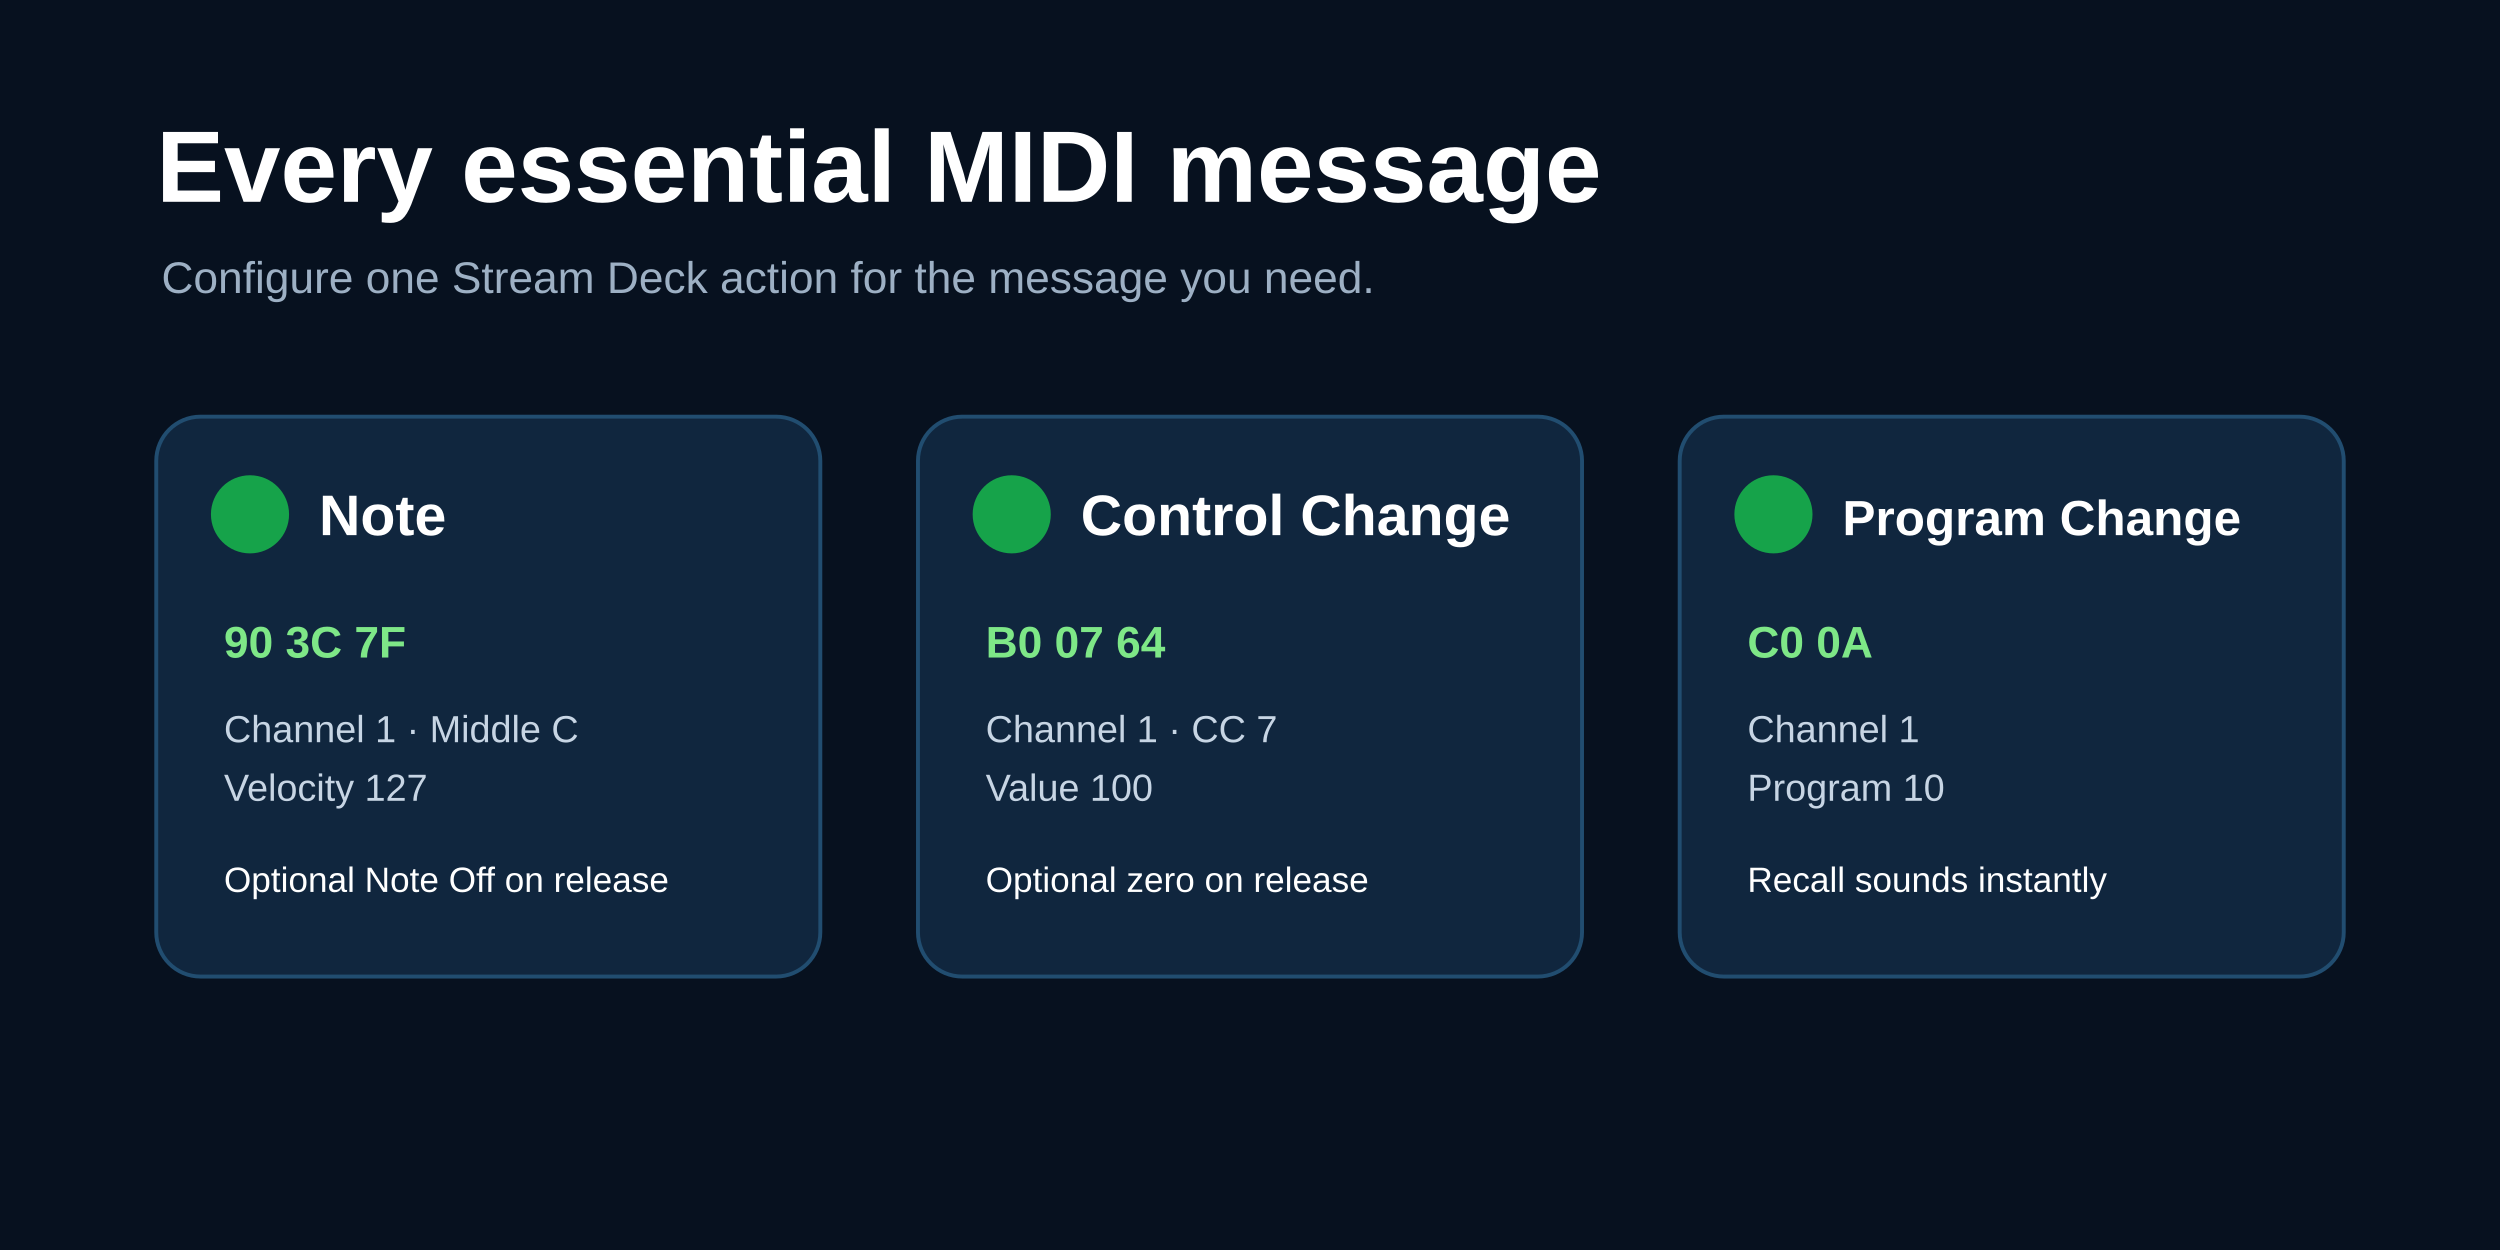
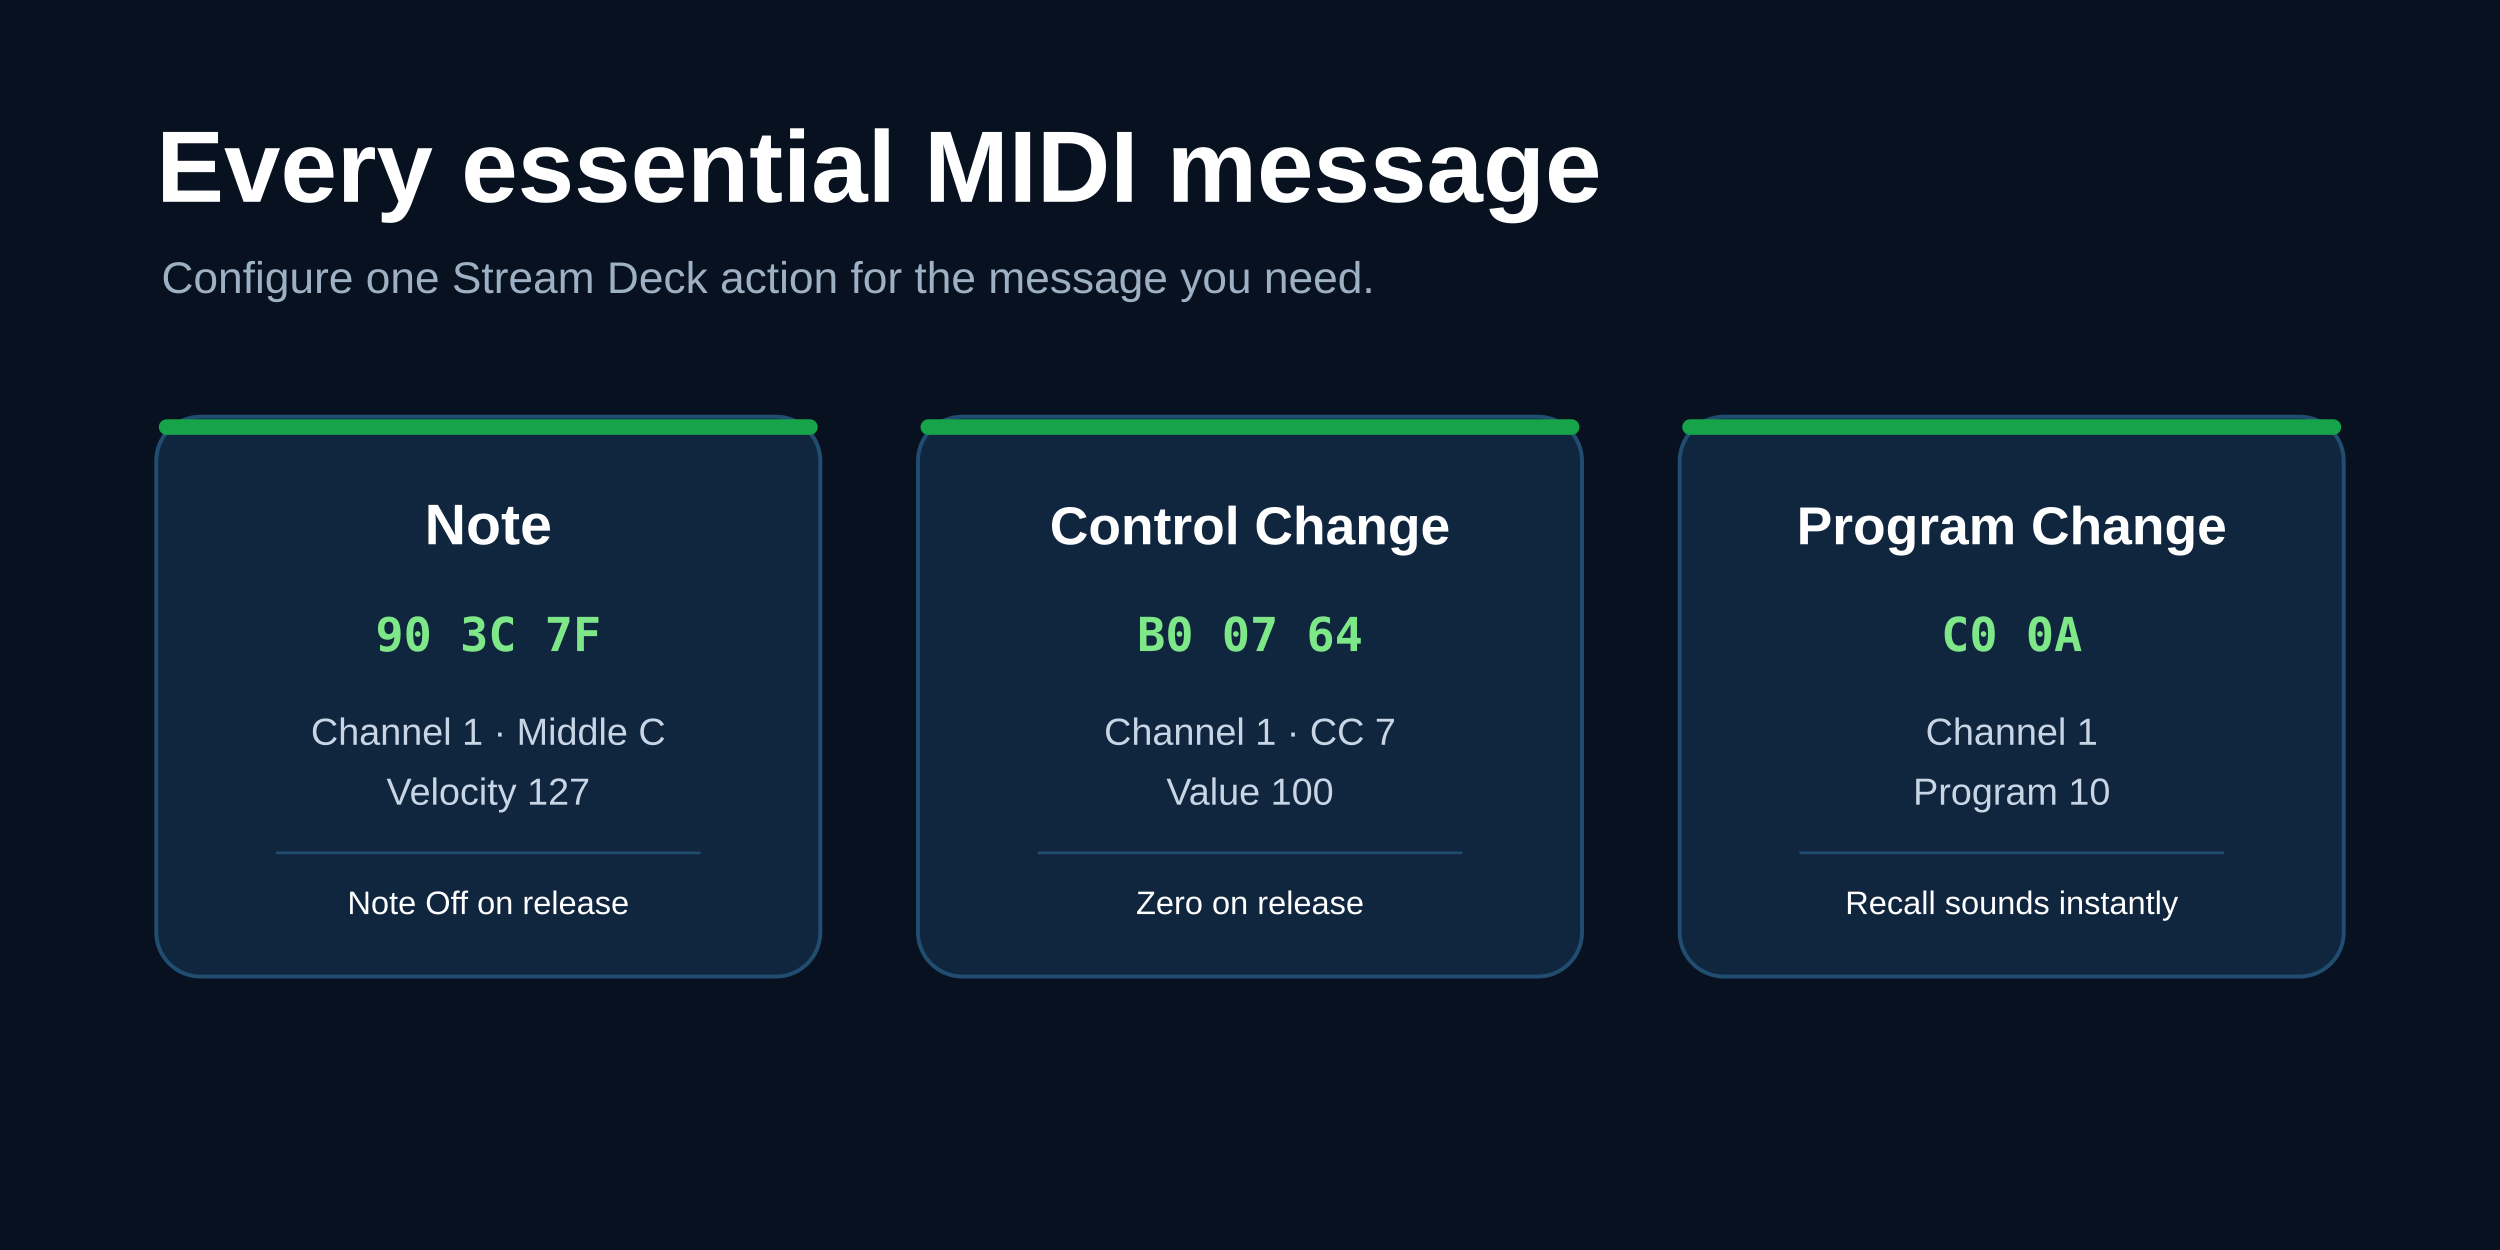
<svg xmlns="http://www.w3.org/2000/svg" width="1920" height="960" viewBox="0 0 1920 960">
  <rect width="1920" height="960" fill="#07111f" />
  <text x="120" y="155" fill="#fff" font-family="Arial, sans-serif" font-size="78" font-weight="800">Every essential MIDI message</text>
  <text x="124" y="225" fill="#9db0c4" font-family="Arial, sans-serif" font-size="34">Configure one Stream Deck action for the message you need.</text>
  <g font-family="Arial, sans-serif">
    <g transform="translate(120 320)">
      <rect width="510" height="430" rx="34" fill="#10263e" stroke="#214d70" stroke-width="3" />
-       <circle cx="72" cy="75" r="30" fill="#16a34a" />
-       <text x="125" y="91" fill="#fff" font-size="44" font-weight="700">Note</text>
-       <text x="52" y="185" fill="#7ee787" font-size="34" font-weight="700">90 3C 7F</text>
-       <text x="52" y="250" fill="#c7d5e4" font-size="29">Channel 1 · Middle C</text>
-       <text x="52" y="295" fill="#c7d5e4" font-size="29">Velocity 127</text>
-       <text x="52" y="365" fill="#fff" font-size="27">Optional Note Off on release</text>
+       <rect x="2" y="2" width="506" height="12" rx="6" fill="#16a34a" />
+       <text x="255" y="98" text-anchor="middle" fill="#fff" font-size="44" font-weight="700">Note</text>
+       <text x="255" y="180" text-anchor="middle" fill="#7ee787" font-family="Consolas, monospace" font-size="36" font-weight="700">90 3C 7F</text>
+       <text x="255" y="252" text-anchor="middle" fill="#c7d5e4" font-size="29">Channel 1 · Middle C</text>
+       <text x="255" y="298" text-anchor="middle" fill="#c7d5e4" font-size="29">Velocity 127</text>
+       <line x1="92" y1="335" x2="418" y2="335" stroke="#214d70" stroke-width="2" />
+       <text x="255" y="382" text-anchor="middle" fill="#fff" font-size="25">Note Off on release</text>
    </g>
    <g transform="translate(705 320)">
      <rect width="510" height="430" rx="34" fill="#10263e" stroke="#214d70" stroke-width="3" />
-       <circle cx="72" cy="75" r="30" fill="#16a34a" />
-       <text x="125" y="91" fill="#fff" font-size="44" font-weight="700">Control Change</text>
-       <text x="52" y="185" fill="#7ee787" font-size="34" font-weight="700">B0 07 64</text>
-       <text x="52" y="250" fill="#c7d5e4" font-size="29">Channel 1 · CC 7</text>
-       <text x="52" y="295" fill="#c7d5e4" font-size="29">Value 100</text>
-       <text x="52" y="365" fill="#fff" font-size="27">Optional zero on release</text>
+       <rect x="2" y="2" width="506" height="12" rx="6" fill="#16a34a" />
+       <text x="255" y="98" text-anchor="middle" fill="#fff" font-size="41" font-weight="700">Control Change</text>
+       <text x="255" y="180" text-anchor="middle" fill="#7ee787" font-family="Consolas, monospace" font-size="36" font-weight="700">B0 07 64</text>
+       <text x="255" y="252" text-anchor="middle" fill="#c7d5e4" font-size="29">Channel 1 · CC 7</text>
+       <text x="255" y="298" text-anchor="middle" fill="#c7d5e4" font-size="29">Value 100</text>
+       <line x1="92" y1="335" x2="418" y2="335" stroke="#214d70" stroke-width="2" />
+       <text x="255" y="382" text-anchor="middle" fill="#fff" font-size="25">Zero on release</text>
    </g>
    <g transform="translate(1290 320)">
      <rect width="510" height="430" rx="34" fill="#10263e" stroke="#214d70" stroke-width="3" />
-       <circle cx="72" cy="75" r="30" fill="#16a34a" />
-       <text x="125" y="91" fill="#fff" font-size="38" font-weight="700">Program Change</text>
-       <text x="52" y="185" fill="#7ee787" font-size="34" font-weight="700">C0 0A</text>
-       <text x="52" y="250" fill="#c7d5e4" font-size="29">Channel 1</text>
-       <text x="52" y="295" fill="#c7d5e4" font-size="29">Program 10</text>
-       <text x="52" y="365" fill="#fff" font-size="27">Recall sounds instantly</text>
+       <rect x="2" y="2" width="506" height="12" rx="6" fill="#16a34a" />
+       <text x="255" y="98" text-anchor="middle" fill="#fff" font-size="41" font-weight="700">Program Change</text>
+       <text x="255" y="180" text-anchor="middle" fill="#7ee787" font-family="Consolas, monospace" font-size="36" font-weight="700">C0 0A</text>
+       <text x="255" y="252" text-anchor="middle" fill="#c7d5e4" font-size="29">Channel 1</text>
+       <text x="255" y="298" text-anchor="middle" fill="#c7d5e4" font-size="29">Program 10</text>
+       <line x1="92" y1="335" x2="418" y2="335" stroke="#214d70" stroke-width="2" />
+       <text x="255" y="382" text-anchor="middle" fill="#fff" font-size="25">Recall sounds instantly</text>
    </g>
  </g>
</svg>
